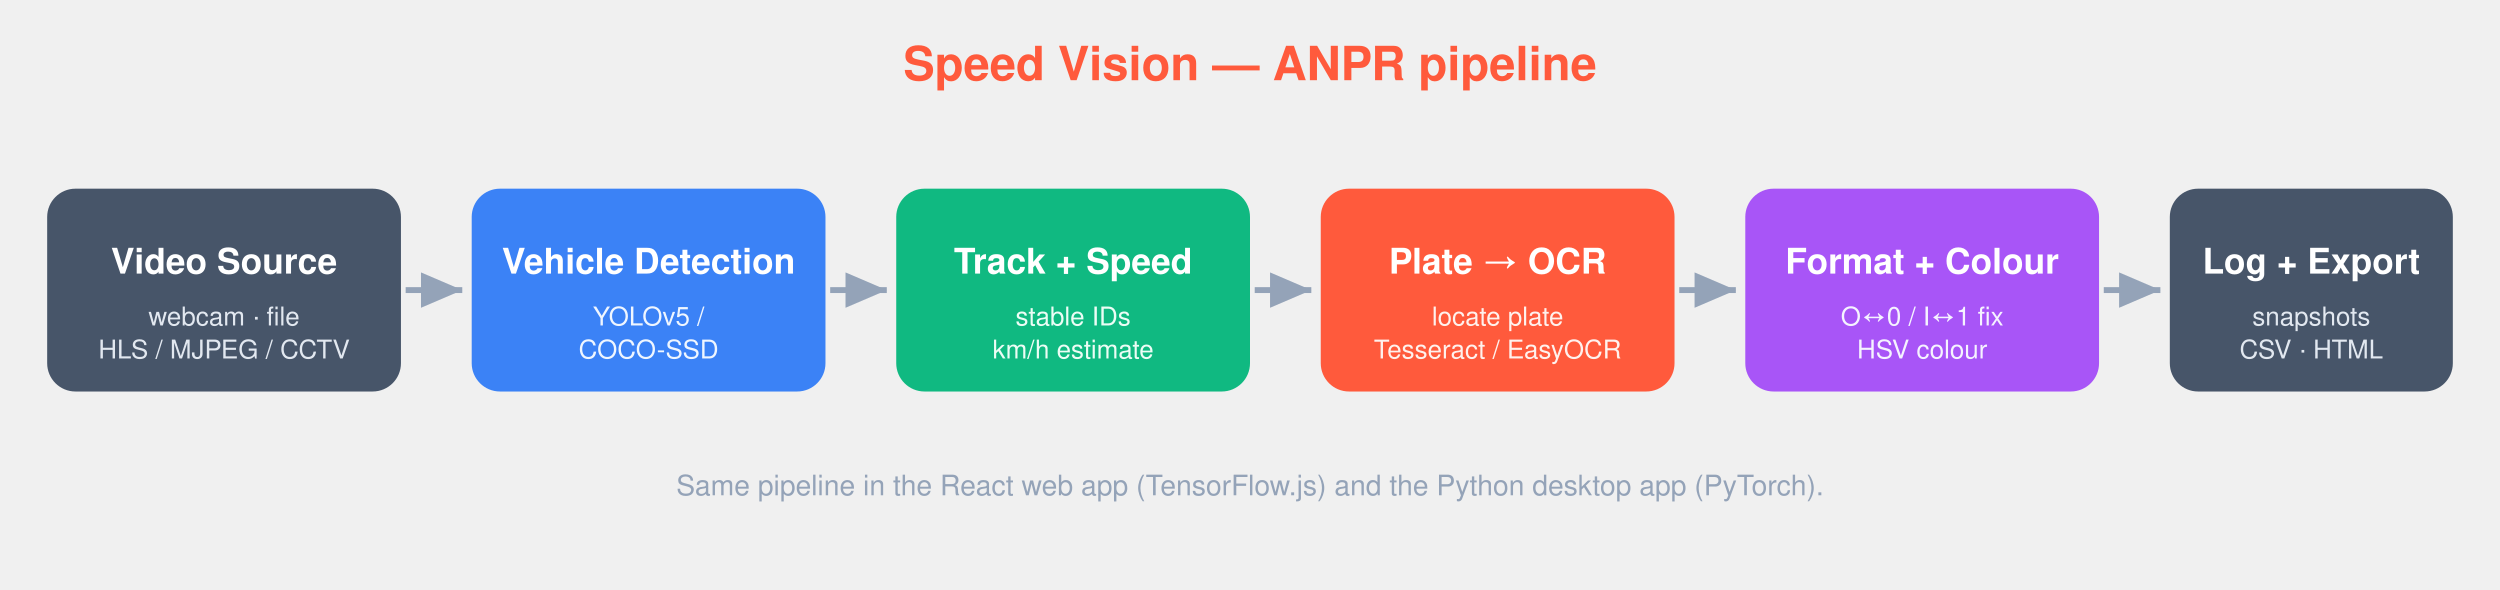
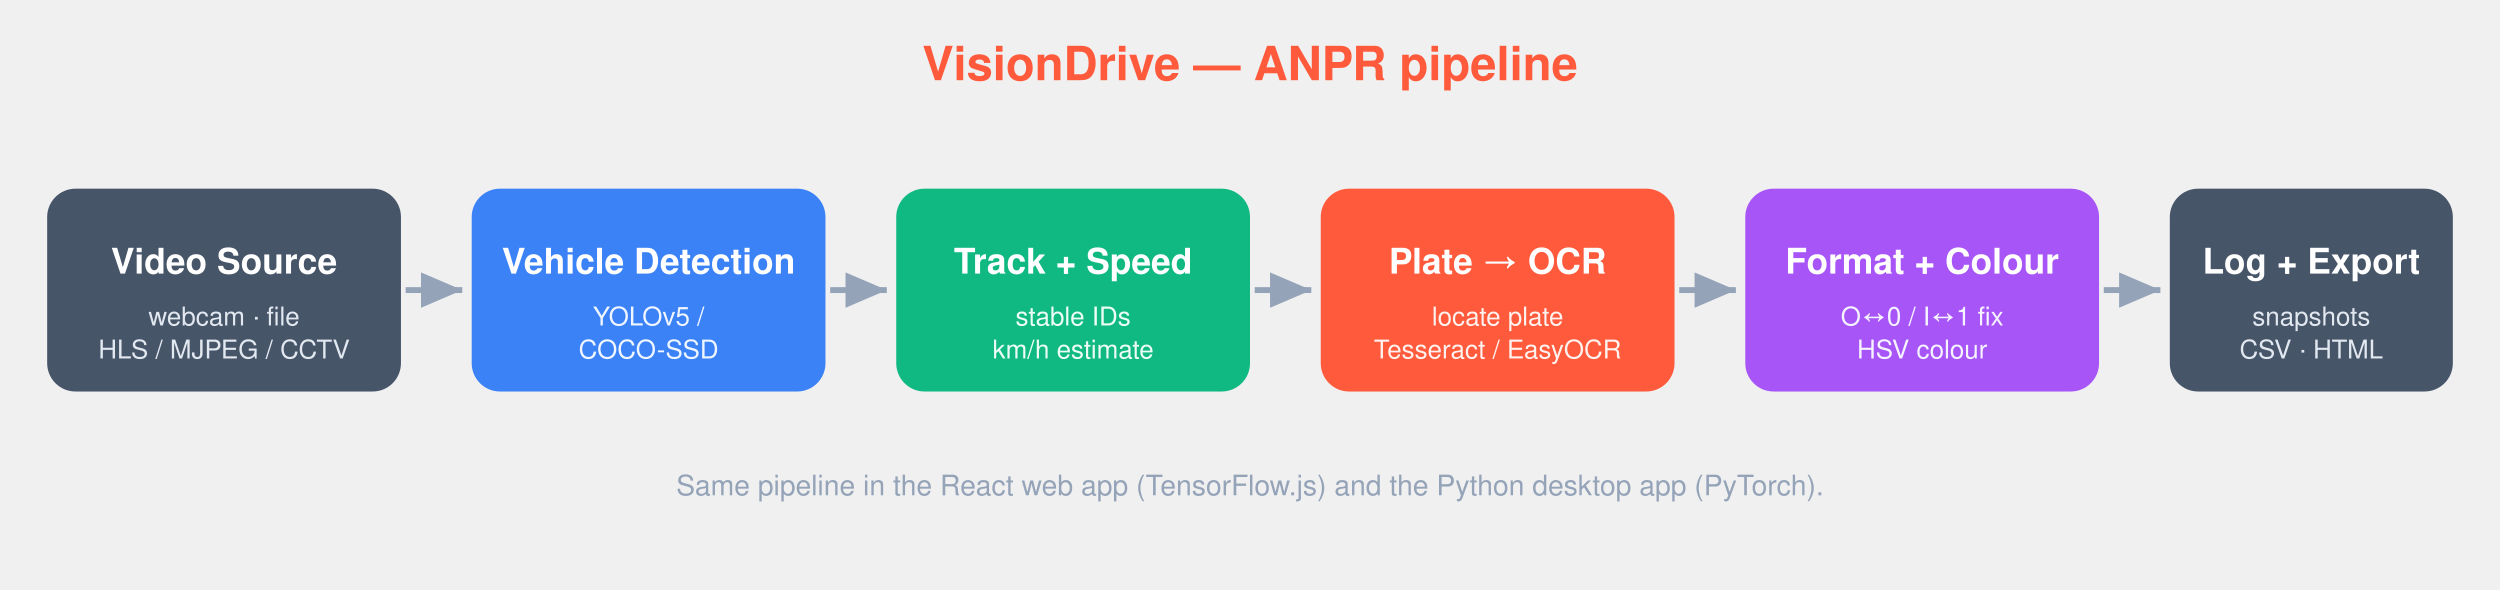
<svg xmlns="http://www.w3.org/2000/svg" viewBox="0 0 1060 250" font-family="Segoe UI, Helvetica, Arial, sans-serif">
  <defs>
    <marker id="arrow" markerWidth="10" markerHeight="10" refX="7" refY="3" orient="auto" markerUnits="strokeWidth">
      <path d="M0,0 L7,3 L0,6 Z" fill="#94a3b8" />
    </marker>
  </defs>
-   <text x="530" y="34" text-anchor="middle" font-size="20" font-weight="700" fill="#ff5a3c">Speed Vision — ANPR pipeline</text>
+   <text x="530" y="34" text-anchor="middle" font-size="20" font-weight="700" fill="#ff5a3c">VisionDrive — ANPR pipeline</text>
  <g>
    <rect x="20" y="80" width="150" height="86" rx="12" fill="#475569" />
    <text x="95" y="116" text-anchor="middle" font-size="15" font-weight="700" fill="#ffffff">Video Source</text>
    <text x="95" y="138" text-anchor="middle" font-size="11" fill="#e2e8f0">webcam · file</text>
    <text x="95" y="152" text-anchor="middle" font-size="11" fill="#e2e8f0">HLS / MJPEG / CCTV</text>
    <rect x="200" y="80" width="150" height="86" rx="12" fill="#3b82f6" />
    <text x="275" y="116" text-anchor="middle" font-size="15" font-weight="700" fill="#ffffff">Vehicle Detection</text>
    <text x="275" y="138" text-anchor="middle" font-size="11" fill="#eff6ff">YOLOv5 /</text>
    <text x="275" y="152" text-anchor="middle" font-size="11" fill="#eff6ff">COCO-SSD</text>
    <rect x="380" y="80" width="150" height="86" rx="12" fill="#10b981" />
    <text x="455" y="116" text-anchor="middle" font-size="15" font-weight="700" fill="#ffffff">Track + Speed</text>
    <text x="455" y="138" text-anchor="middle" font-size="11" fill="#ecfdf5">stable IDs</text>
    <text x="455" y="152" text-anchor="middle" font-size="11" fill="#ecfdf5">km/h estimate</text>
    <rect x="560" y="80" width="150" height="86" rx="12" fill="#ff5a3c" />
    <text x="635" y="116" text-anchor="middle" font-size="15" font-weight="700" fill="#ffffff">Plate → OCR</text>
    <text x="635" y="138" text-anchor="middle" font-size="11" fill="#fff1ed">locate plate</text>
    <text x="635" y="152" text-anchor="middle" font-size="11" fill="#fff1ed">Tesseract / EasyOCR</text>
    <rect x="740" y="80" width="150" height="86" rx="12" fill="#a855f7" />
    <text x="815" y="116" text-anchor="middle" font-size="15" font-weight="700" fill="#ffffff">Format + Colour</text>
    <text x="815" y="138" text-anchor="middle" font-size="11" fill="#f5f3ff">O↔0 / I↔1 fix</text>
    <text x="815" y="152" text-anchor="middle" font-size="11" fill="#f5f3ff">HSV colour</text>
    <rect x="920" y="80" width="120" height="86" rx="12" fill="#475569" />
    <text x="980" y="116" text-anchor="middle" font-size="15" font-weight="700" fill="#ffffff">Log + Export</text>
    <text x="980" y="138" text-anchor="middle" font-size="11" fill="#e2e8f0">snapshots</text>
    <text x="980" y="152" text-anchor="middle" font-size="11" fill="#e2e8f0">CSV · HTML</text>
  </g>
  <g stroke="#94a3b8" stroke-width="2.5" marker-end="url(#arrow)">
    <line x1="172" y1="123" x2="196" y2="123" />
    <line x1="352" y1="123" x2="376" y2="123" />
    <line x1="532" y1="123" x2="556" y2="123" />
    <line x1="712" y1="123" x2="736" y2="123" />
    <line x1="892" y1="123" x2="916" y2="123" />
  </g>
  <text x="530" y="210" text-anchor="middle" font-size="12" fill="#94a3b8">Same pipeline in the React web app (TensorFlow.js) and the Python desktop app (PyTorch).</text>
</svg>
